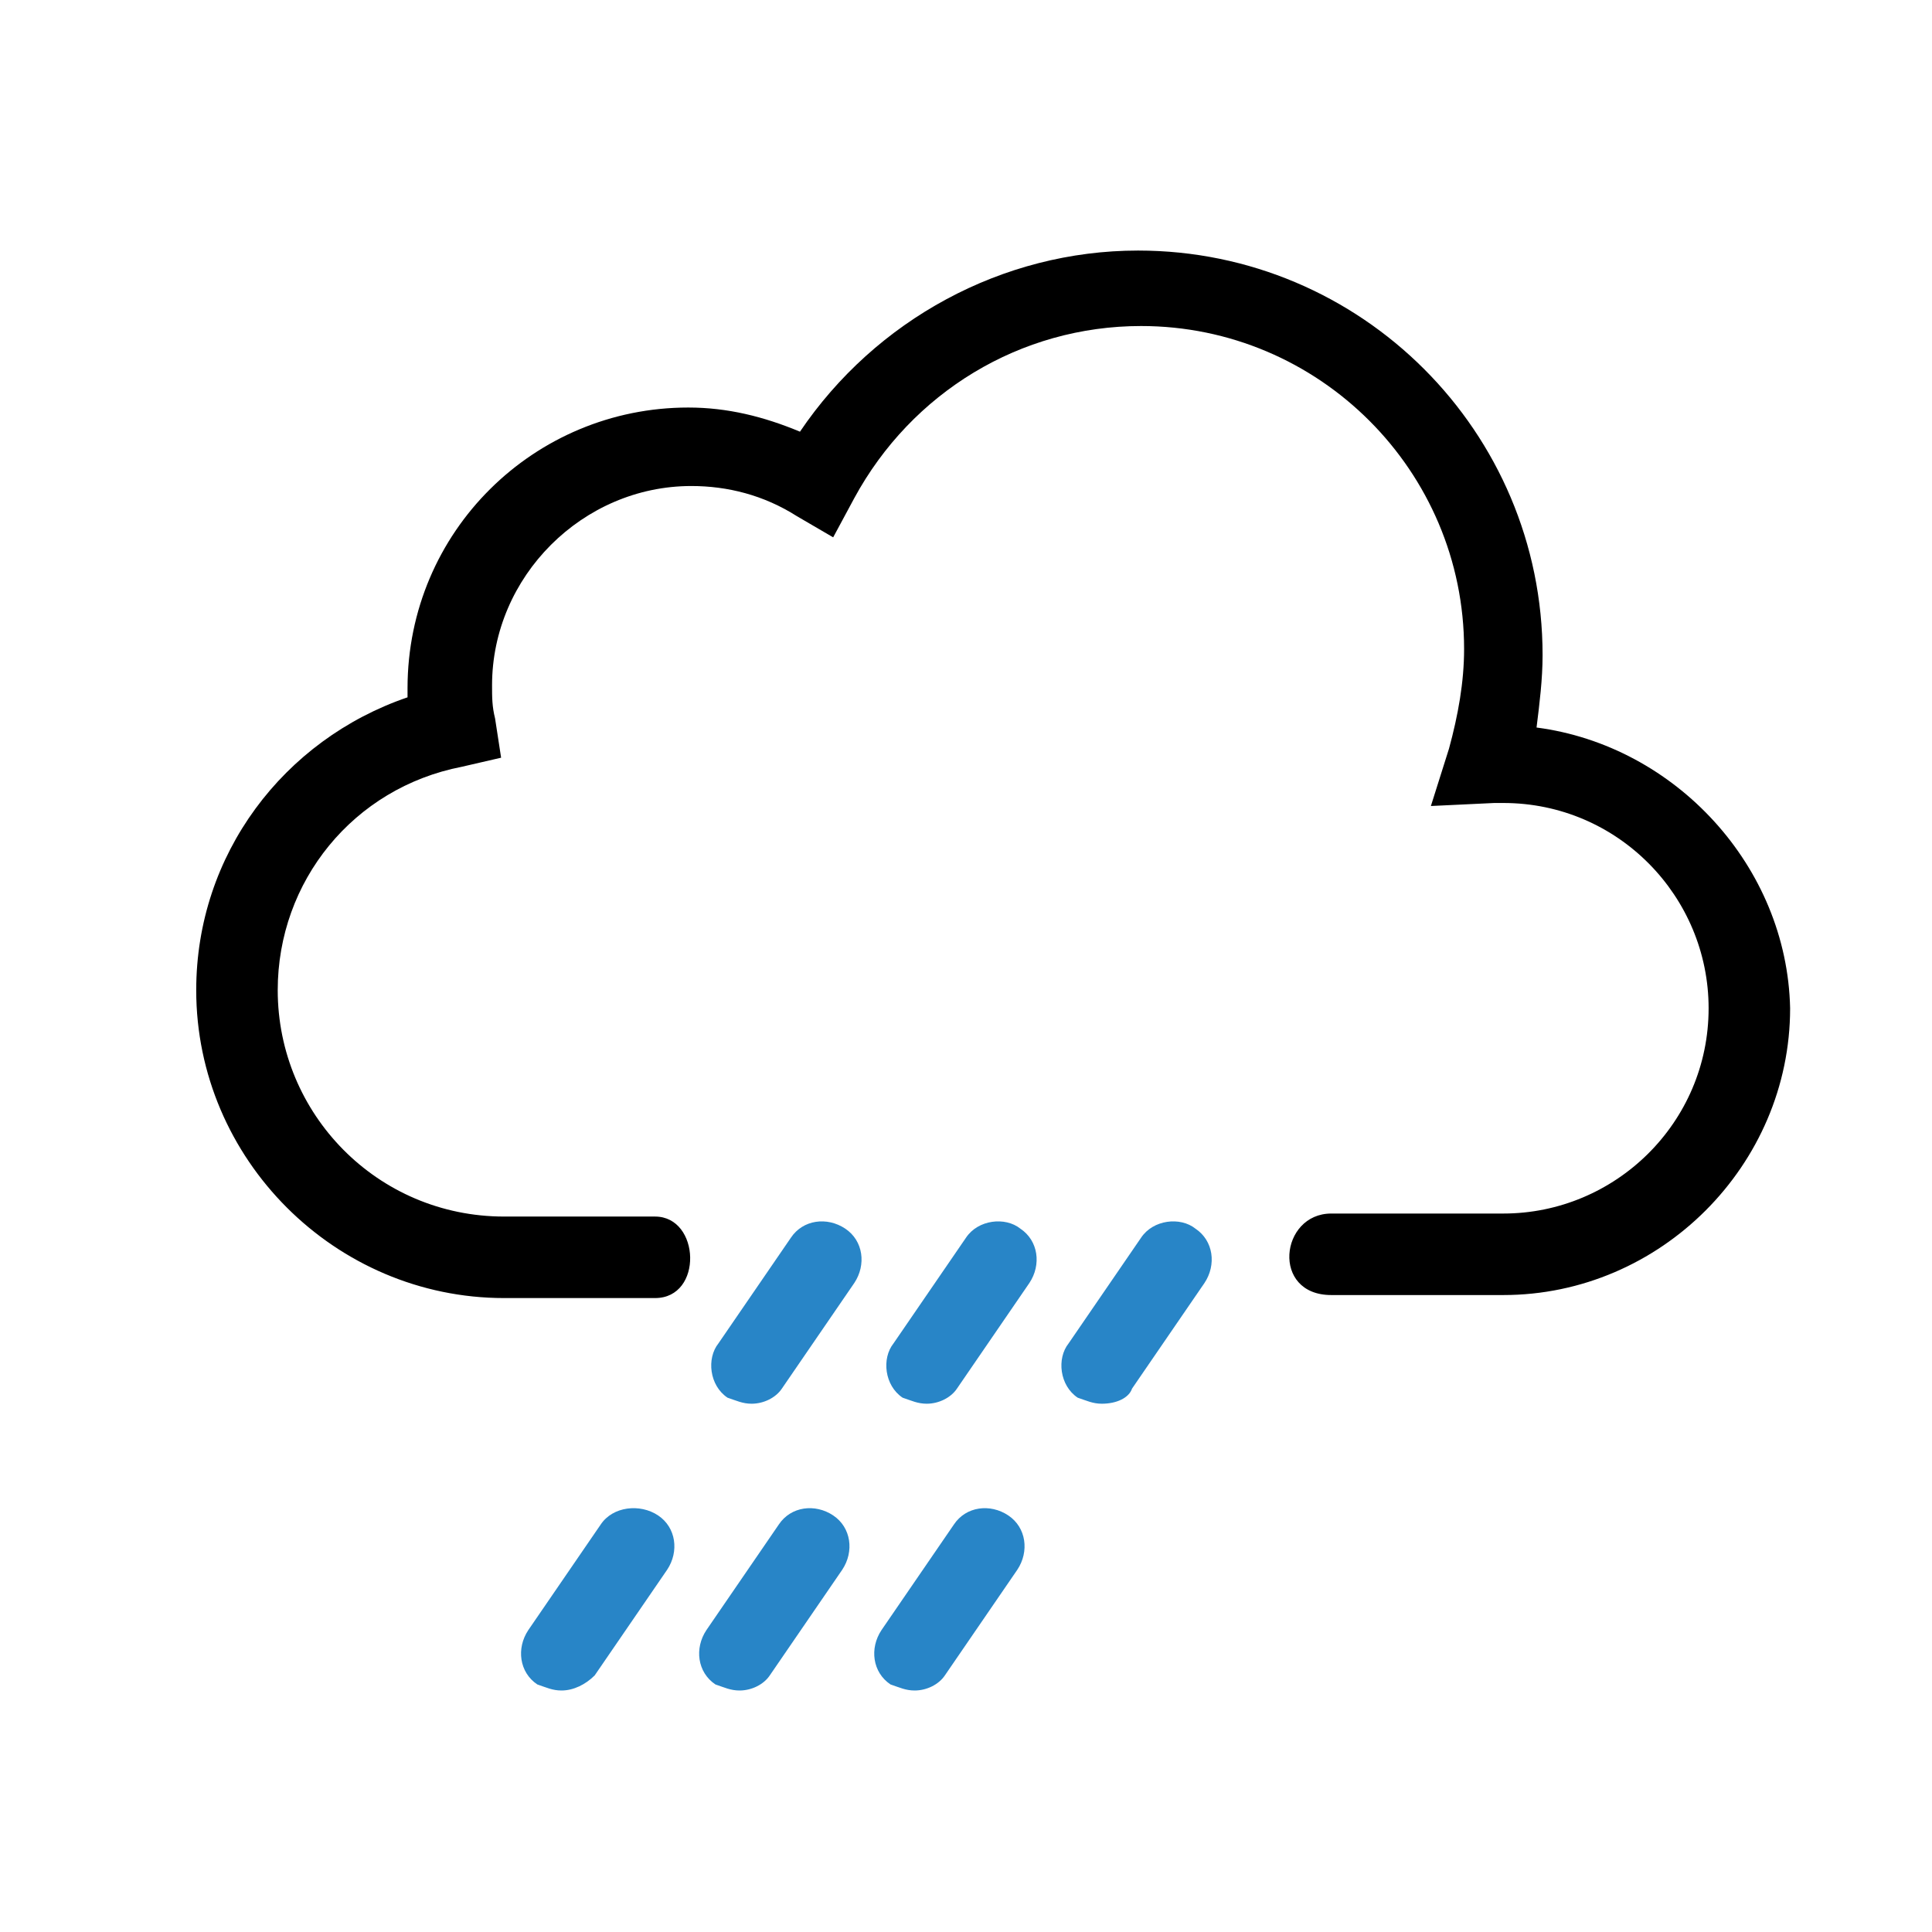
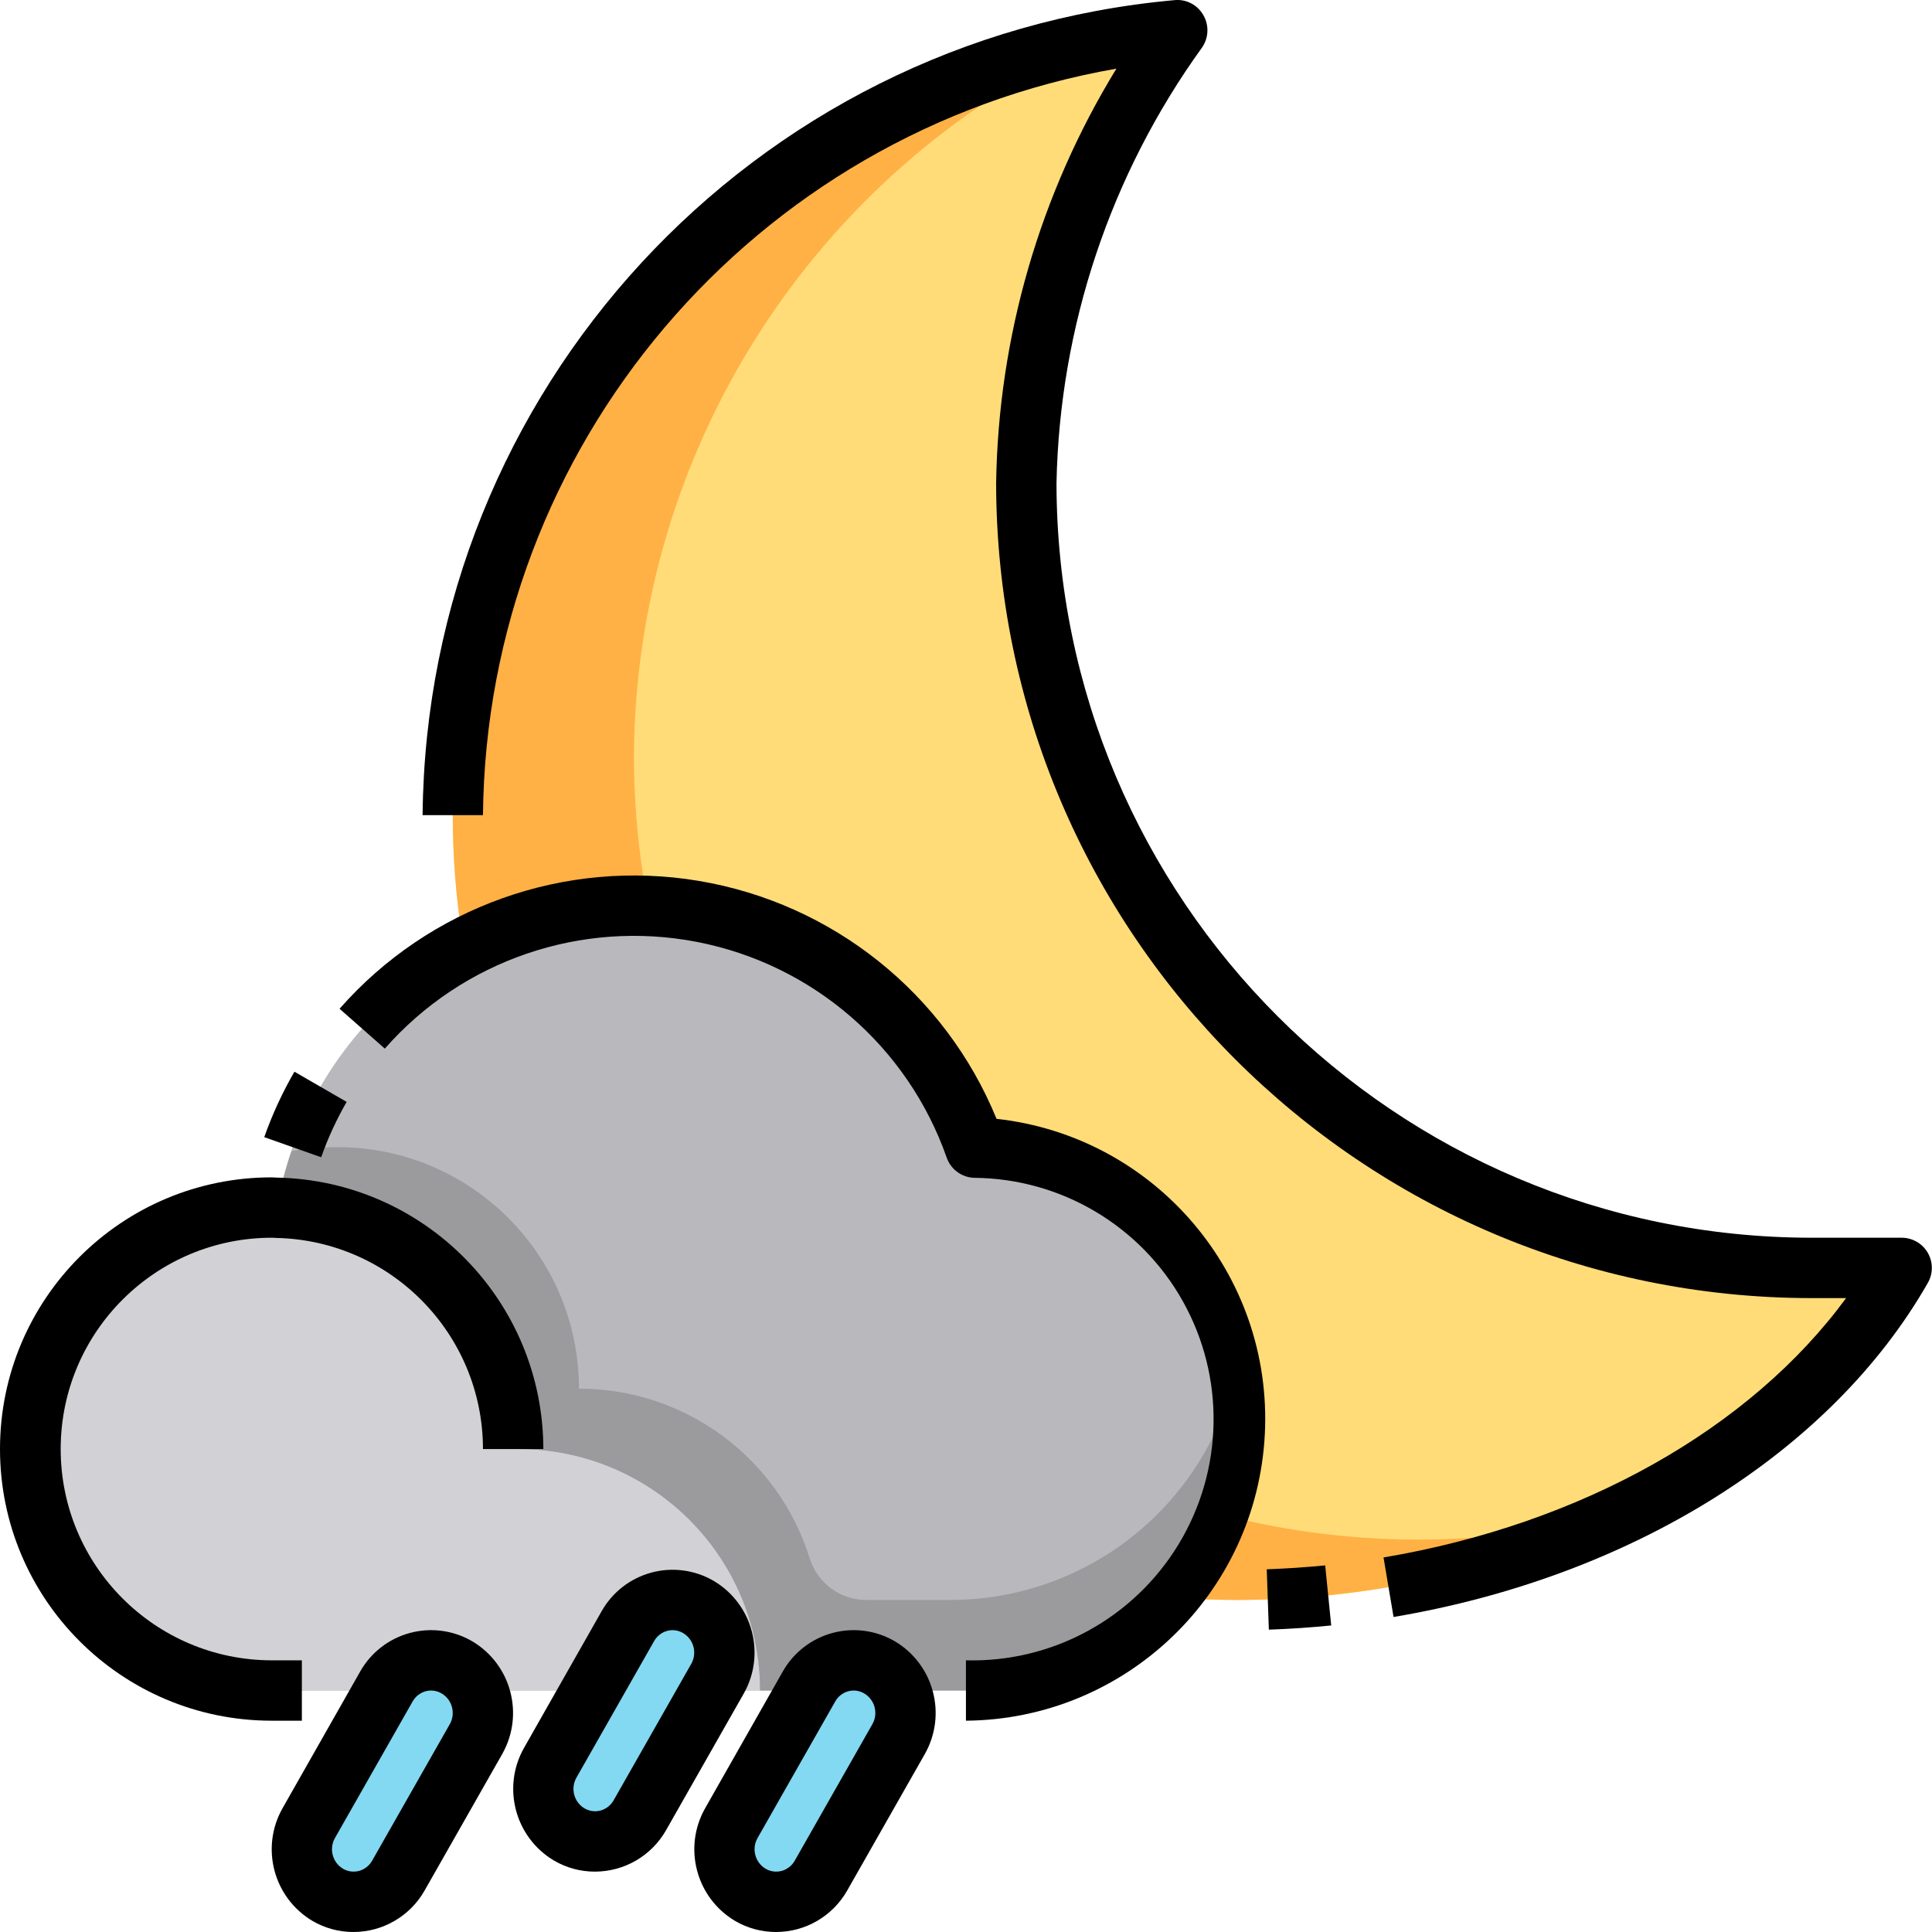
- <svg xmlns="http://www.w3.org/2000/svg" id="weather-icon-chancerain" class="weather-icon weather-icon-black chancerain" viewBox="0 0 64 64">
-   <style>.st0{fill:#2885C7;}</style>
-   <path d="M50.9 24.1c.1-.8.2-1.6.2-2.4 0-7.4-6-13.4-13.4-13.4-4.5 0-8.7 2.3-11.2 6-1.2-.5-2.4-.8-3.7-.8-5.1 0-9.3 4.1-9.3 9.3v.3c-4.1 1.4-7 5.2-7 9.7 0 5.6 4.6 10.2 10.2 10.2h5c1.6 0 1.5-2.7 0-2.7h-5c-4.2 0-7.5-3.4-7.5-7.5 0-3.6 2.5-6.7 6.1-7.4l1.3-.3-.2-1.3c-.1-.4-.1-.7-.1-1.1 0-3.6 3-6.6 6.6-6.6 1.2 0 2.4.3 3.5 1l1.2.7.7-1.3c1.9-3.5 5.5-5.7 9.5-5.7 5.9 0 10.7 4.8 10.7 10.7 0 1.1-.2 2.2-.5 3.3l-.6 1.9 2.1-.1h.3c3.8 0 6.8 3.1 6.8 6.8 0 3.8-3.1 6.8-6.8 6.8h-5.7c-1.7 0-2 2.7 0 2.7h5.7c5.2 0 9.5-4.3 9.5-9.5-.1-4.7-3.8-8.7-8.4-9.3z" />
-   <path class="st0" d="M24.9 46.5c-.3 0-.5-.1-.8-.2-.6-.4-.7-1.3-.3-1.8l2.4-3.5c.4-.6 1.2-.7 1.8-.3.6.4.7 1.2.3 1.8L25.9 46c-.2.3-.6.5-1 .5zM30.7 46.5c-.3 0-.5-.1-.8-.2-.6-.4-.7-1.3-.3-1.8L32 41c.4-.6 1.3-.7 1.8-.3.6.4.7 1.2.3 1.8L31.7 46c-.2.3-.6.5-1 .5zM36.5 46.5c-.3 0-.5-.1-.8-.2-.6-.4-.7-1.3-.3-1.8l2.4-3.5c.4-.6 1.3-.7 1.8-.3.6.4.7 1.2.3 1.8L37.5 46c-.1.3-.5.5-1 .5zM18.6 56c-.3 0-.5-.1-.8-.2-.6-.4-.7-1.2-.3-1.8l2.4-3.5c.4-.6 1.3-.7 1.9-.3.6.4.7 1.2.3 1.8l-2.4 3.5c-.3.3-.7.5-1.1.5zM24.5 56c-.3 0-.5-.1-.8-.2-.6-.4-.7-1.2-.3-1.8l2.4-3.5c.4-.6 1.2-.7 1.8-.3.6.4.7 1.2.3 1.8l-2.4 3.5c-.2.3-.6.5-1 .5zM30.3 56c-.3 0-.5-.1-.8-.2-.6-.4-.7-1.2-.3-1.8l2.4-3.5c.4-.6 1.2-.7 1.8-.3.6.4.7 1.2.3 1.8l-2.4 3.5c-.2.3-.6.5-1 .5z" />
+ <svg xmlns="http://www.w3.org/2000/svg" width="63.998" height="64.004" viewBox="0 0 63.998 64.004">
+   <g transform="translate(0 0.004)">
+     <path d="M63,42c-4,7-13.18,11-22,11A26,26,0,0,1,15,27,26.362,26.362,0,0,1,39,1a26.435,26.435,0,0,0-5,15A26,26,0,0,0,60,42Z" fill="#ffdc78" />
+     <path d="M21,25A26.254,26.254,0,0,1,36.111,1.424,26.351,26.351,0,0,0,15,27,26,26,0,0,0,41,53a29.985,29.985,0,0,0,12.409-2.7A30.249,30.249,0,0,1,47,51,26,26,0,0,1,21,25Z" fill="#ffb145" />
+     <path d="M9.18,40a11.985,11.985,0,0,1,23.13-1.98A8.992,8.992,0,1,1,32,56L9,56A8,8,0,0,1,9,40c.06,0,.12.01.18.01Z" fill="#b9b9bd" />
+     <path d="M25.18,56h-16c-.14,0-.28,0-.41-.01a7.993,7.993,0,0,1,0-15.98c.09,0,.18-.01.28-.01.04,0,.09.01.13.01V40a8,8,0,0,1,8,8A8,8,0,0,1,25.18,56Z" fill="#d2d2d6" />
+     <path d="M41,47a9,9,0,0,1-9,9H25.18a8.239,8.239,0,0,0-.25-2,8.36,8.36,0,0,0-.33-1,8.008,8.008,0,0,0-7.42-5,8,8,0,0,0-8-8,11.652,11.652,0,0,1,.48-1.87,6.734,6.734,0,0,1,1.11-.12c.09,0,.18-.01.28-.01.04,0,.09.01.13.01V38a8,8,0,0,1,8,8,8,8,0,0,1,7.65,5.644A1.966,1.966,0,0,0,28.721,53H31.48a9.708,9.708,0,0,0,9.42-7.36A10.123,10.123,0,0,1,41,47Z" fill="#9b9b9e" />
+     <path d="M24.857,62.767h0a1.755,1.755,0,0,1-.627-2.377l2.57-4.52a1.7,1.7,0,0,1,2.342-.637h0a1.755,1.755,0,0,1,.627,2.377L27.2,62.13a1.7,1.7,0,0,1-2.343.637Z" fill="#83d9f2" />
+     <path d="M18.857,60.767h0a1.755,1.755,0,0,1-.627-2.377l2.57-4.52a1.7,1.7,0,0,1,2.342-.637h0a1.755,1.755,0,0,1,.627,2.377L21.2,60.13a1.7,1.7,0,0,1-2.343.637Z" fill="#83d9f2" />
+     <path d="M10.857,62.767h0a1.755,1.755,0,0,1-.627-2.377l2.57-4.52a1.7,1.7,0,0,1,2.342-.637h0a1.755,1.755,0,0,1,.627,2.377L13.2,62.13a1.7,1.7,0,0,1-2.343.637Z" fill="#83d9f2" />
+     <path d="M29.648,54.371a2.7,2.7,0,0,0-3.716,1L23.36,59.9a2.761,2.761,0,0,0,.992,3.733A2.674,2.674,0,0,0,25.71,64a2.713,2.713,0,0,0,2.358-1.377L30.64,58.1A2.761,2.761,0,0,0,29.648,54.371ZM28.9,57.116l-2.571,4.52a.716.716,0,0,1-.437.341.7.7,0,0,1-.53-.073.753.753,0,0,1-.264-1.02l2.571-4.52a.716.716,0,0,1,.437-.341.734.734,0,0,1,.18-.023.689.689,0,0,1,.35.1A.753.753,0,0,1,28.9,57.116Z" />
+     <path d="M23.648,52.371a2.7,2.7,0,0,0-3.716,1L17.36,57.9a2.761,2.761,0,0,0,.992,3.733A2.674,2.674,0,0,0,19.71,62a2.713,2.713,0,0,0,2.358-1.377L24.64,56.1a2.761,2.761,0,0,0-.992-3.729ZM22.9,55.116l-2.571,4.52a.716.716,0,0,1-.437.341.7.7,0,0,1-.53-.073.753.753,0,0,1-.264-1.02l2.571-4.52a.716.716,0,0,1,.437-.341.734.734,0,0,1,.18-.023.689.689,0,0,1,.35.1.753.753,0,0,1,.264,1.016Z" />
+     <path d="M15.648,54.371a2.7,2.7,0,0,0-3.716,1L9.36,59.9a2.761,2.761,0,0,0,.992,3.733A2.674,2.674,0,0,0,11.71,64a2.713,2.713,0,0,0,2.358-1.377L16.64,58.1A2.761,2.761,0,0,0,15.648,54.371ZM14.9,57.116l-2.571,4.52a.716.716,0,0,1-.437.341.7.7,0,0,1-.53-.073.753.753,0,0,1-.264-1.02l2.571-4.52a.716.716,0,0,1,.437-.341.734.734,0,0,1,.18-.023.689.689,0,0,1,.35.1.753.753,0,0,1,.264,1.016Z" />
+     <path d="M41.965,51.984l.07,2c.692-.024,1.386-.071,2.066-.139l-.2-1.99Q42.932,51.949,41.965,51.984Z" />
+     <path d="M63.865,41.5A1,1,0,0,0,63,41H60A25.028,25.028,0,0,1,35,16,25.53,25.53,0,0,1,39.819,1.574,1,1,0,0,0,39.866.5a.985.985,0,0,0-.953-.5A27.368,27.368,0,0,0,14,27h2A25.354,25.354,0,0,1,36.985,2.27,27.068,27.068,0,0,0,33,16,27.03,27.03,0,0,0,60,43h1.158c-3.173,4.326-8.761,7.486-15.324,8.592l.332,1.972c7.883-1.328,14.5-5.465,17.7-11.068A1,1,0,0,0,63.865,41.5Z" />
+     <path d="M33.014,37.061a12.98,12.98,0,0,0-21.765-3.646l1.5,1.32a10.981,10.981,0,0,1,18.614,3.613,1,1,0,0,0,.909.667A7.994,7.994,0,1,1,32,55v2a10,10,0,0,0,1.014-19.939Z" />
+     <path d="M11.484,36.5l-1.73-1a12.933,12.933,0,0,0-1,2.168l1.886.666a11.006,11.006,0,0,1,.844-1.834Z" />
+     <path d="M10,55H9a7,7,0,0,1,.021-14h0l.138.007h0A7,7,0,0,1,16,48h2a9.007,9.007,0,0,0-8.834-8.992h0C9.143,39.005,9.023,39,9,39A9,9,0,0,0,9,57h1Z" />
+   </g>
</svg>
